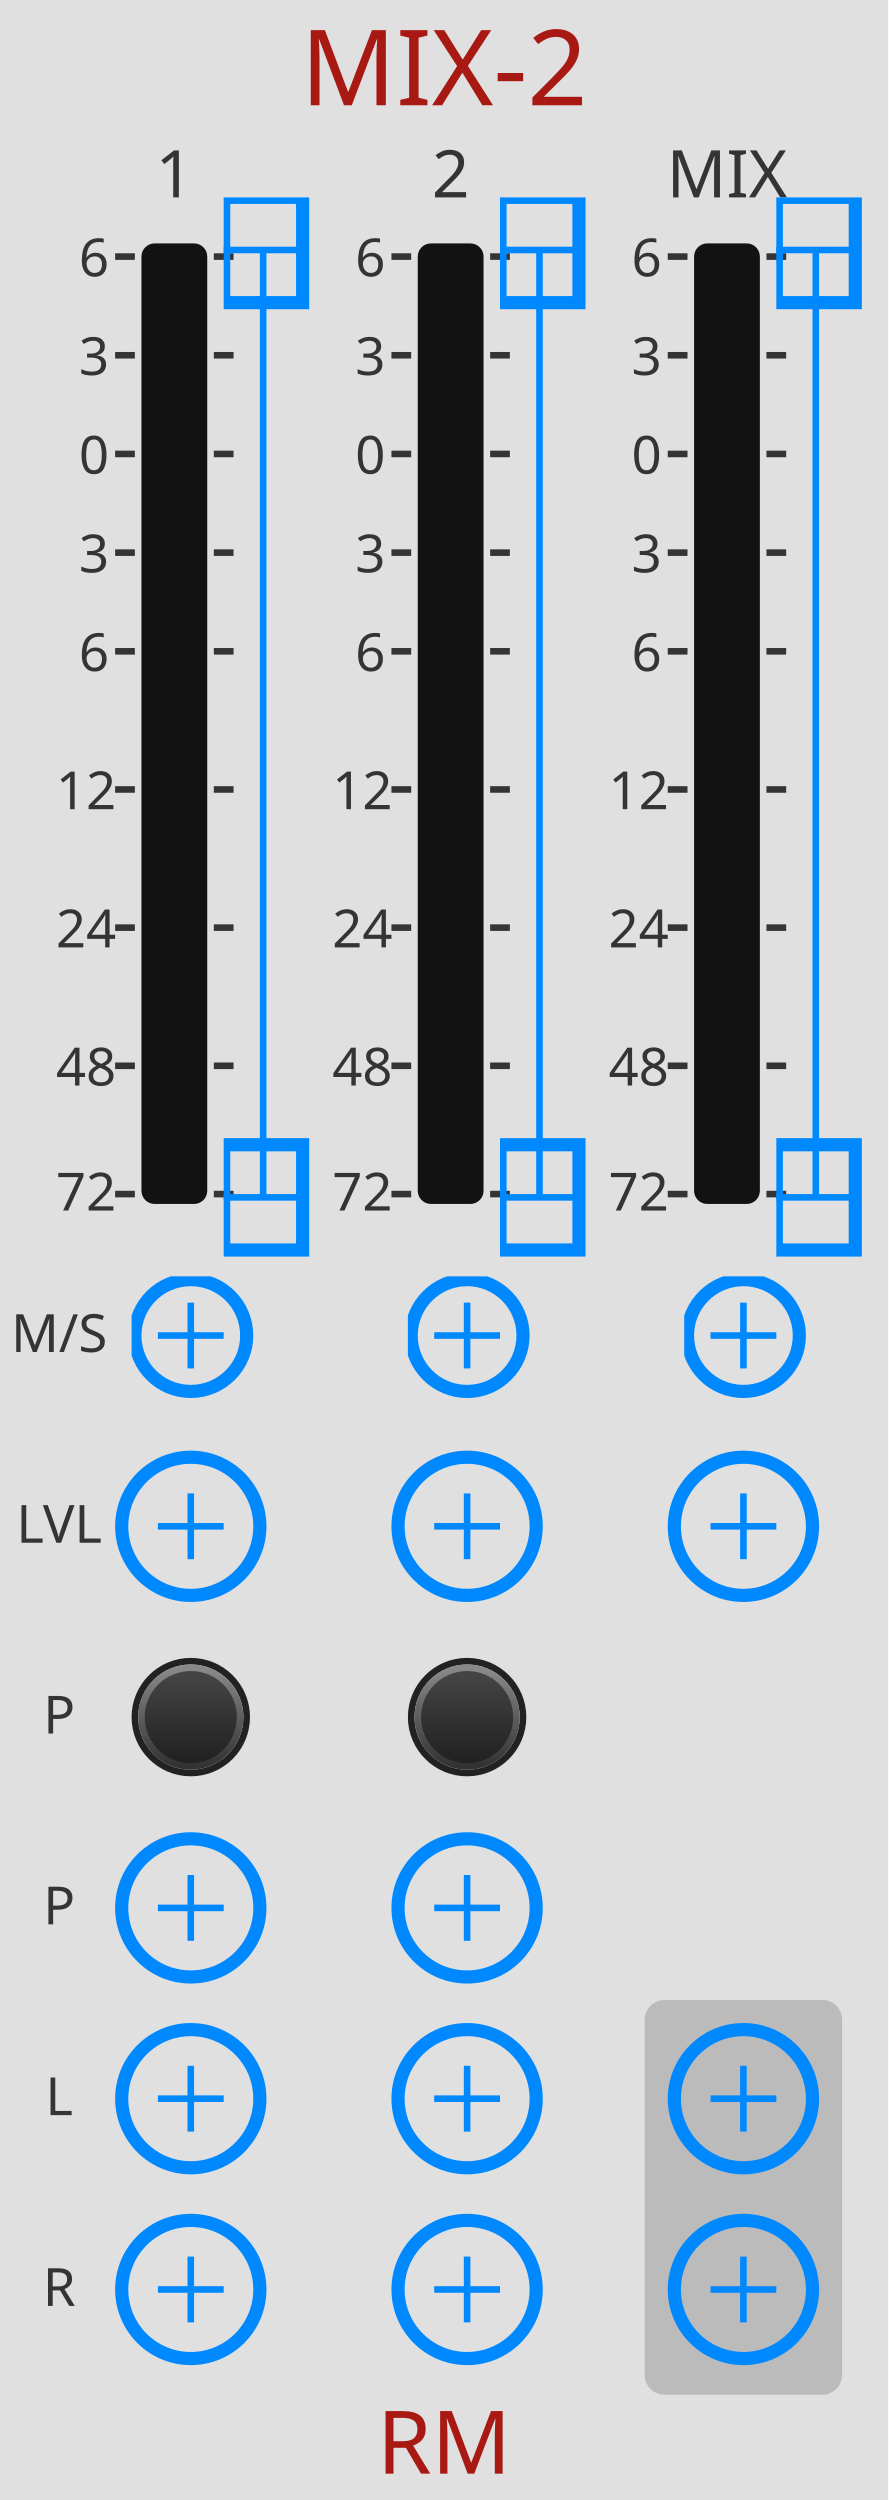
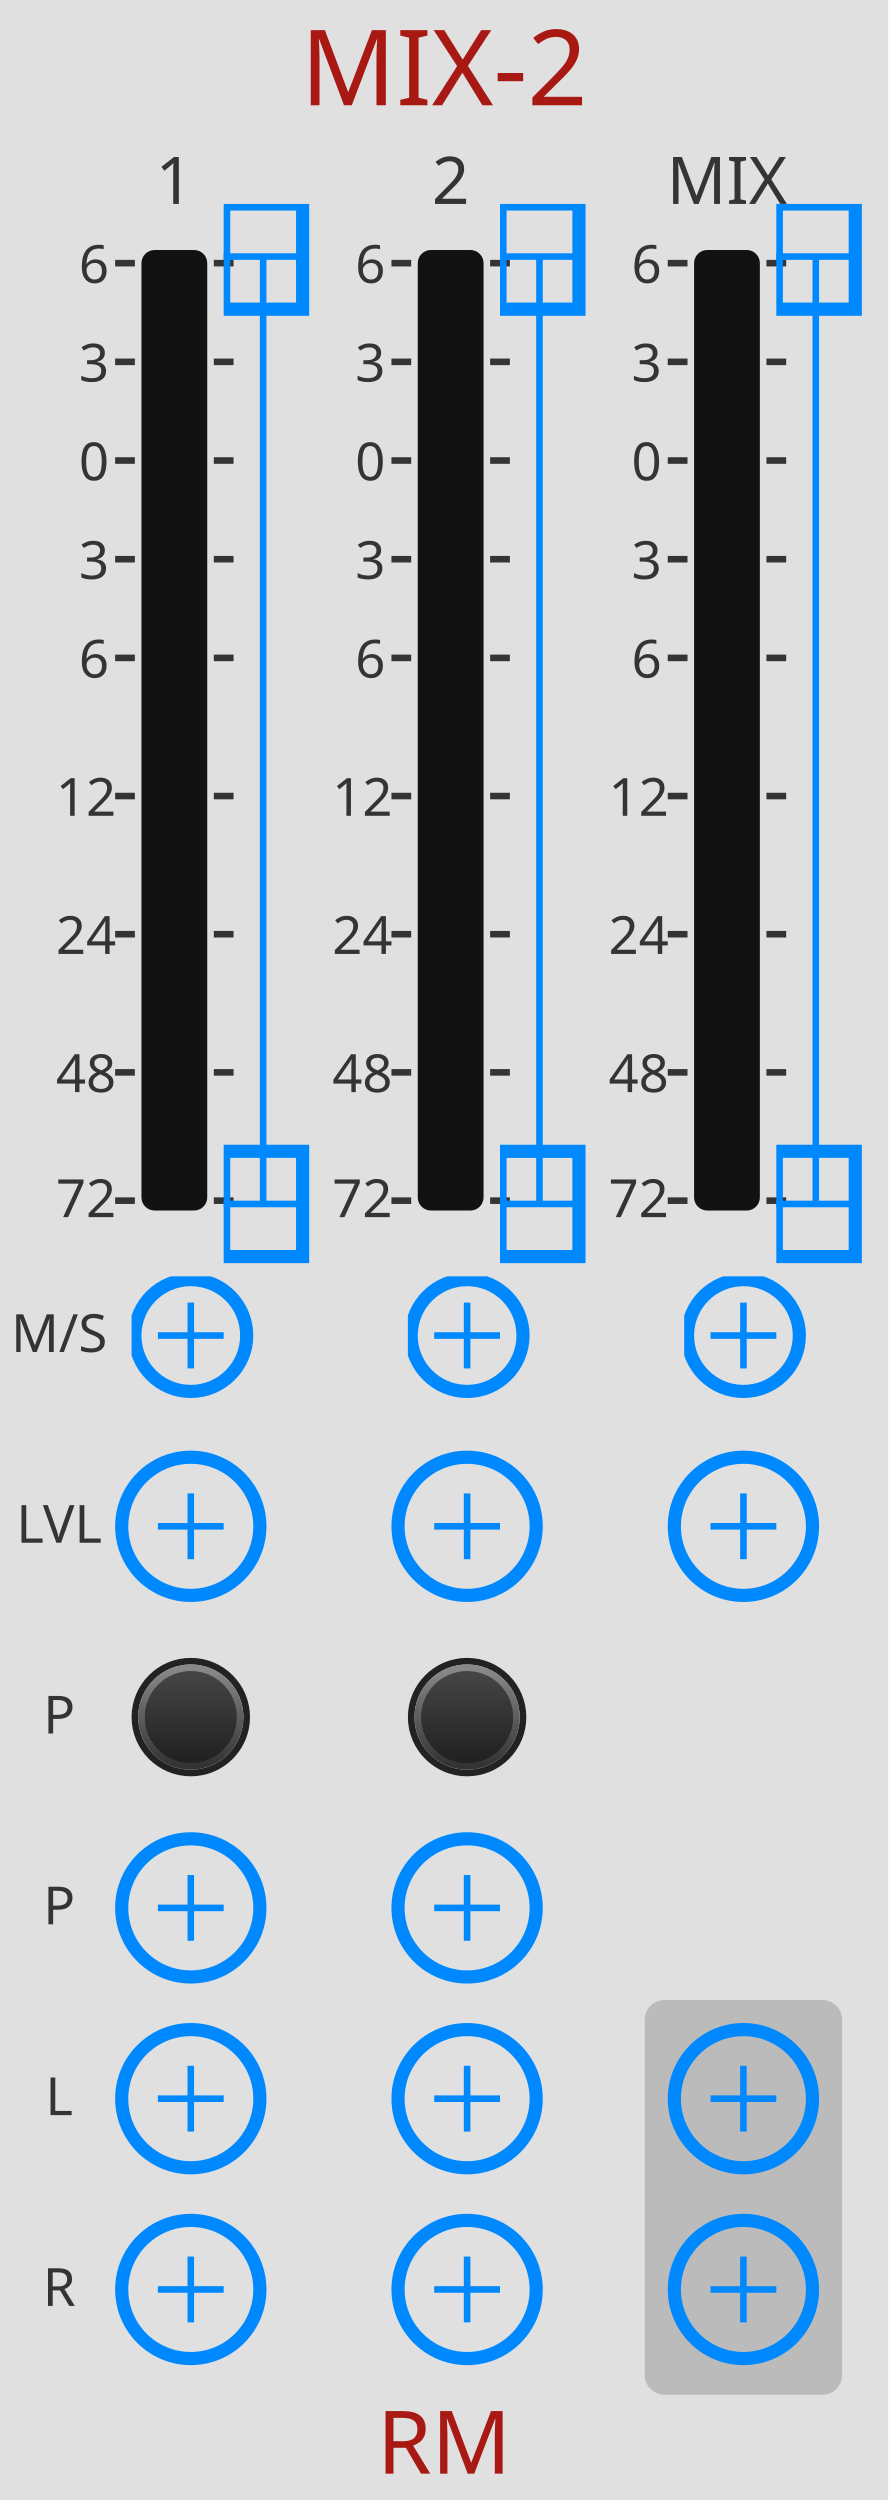
<svg xmlns="http://www.w3.org/2000/svg" xmlns:xlink="http://www.w3.org/1999/xlink" version="1.1" width="135" height="380" viewBox="0 0 135 380">
  <style>
    text.title {
      fill: #a91913;
      font-family: 'DIN Alternate';
      font-size: 12pt;
    }
    text.logo {
      fill: #a91913;
      font-family: 'DIN Alternate';
      font-size: 10pt;
    }
    text.big-label {
      fill: #343434;
      font-family: 'DIN Alternate';
      font-size: 7.5pt;
    }
    text.label {
      fill: #343434;
      font-family: 'DIN Alternate';
      font-size: 6pt;
    }
    .background {
      fill: #e0e0e0;
    }
    .output {
      fill: #bbbbbb;
    }
    polyline.icon {
      stroke: #343434;
      stroke-width: 1.2;
      fill: none;
    }
    polyline.connect {
      stroke: #343434;
      stroke-width: 1;
      fill: none;
    }

    .blueprint {
      stroke: #08f;
      fill: none;
    }
  </style>
  <defs>
    <linearGradient id="smallKnobMediumGradient">
      <stop offset="5%" stop-color="#888" />
      <stop offset="95%" stop-color="#333" />
    </linearGradient>
    <linearGradient id="smallKnobDarkGradient">
      <stop offset="5%" stop-color="#444" />
      <stop offset="95%" stop-color="#222" />
    </linearGradient>
    <symbol id="knob18">
      <g transform="translate(9 9)">
        <circle r="8.5" stroke="#222" fill="none" />
        <circle r="8" fill="url('#smallKnobMediumGradient')" transform="rotate(90)" />
        <circle r="7" fill="url('#smallKnobDarkGradient')" transform="rotate(90)" />
      </g>
    </symbol>
    <symbol id="toggleButton">
      <g transform="translate(9 9)">
        <polyline points="-5,0 5,0" stroke-width="1" class="blueprint" />
        <polyline points="0,-5 0,5" stroke-width="1" class="blueprint" />
        <circle cx="0" cy="0" r="8.5" stroke-width="2" class="blueprint" />
      </g>
    </symbol>
    <symbol id="port">
      <g transform="translate(12 12)">
        <polyline points="-5,0 5,0" stroke-width="1" class="blueprint" />
        <polyline points="0,-5 0,5" stroke-width="1" class="blueprint" />
        <circle cx="0" cy="0" r="10.5" stroke-width="2" class="blueprint" />
      </g>
    </symbol>
    <symbol id="meter">
      <g transform="translate(20 6)">
        <text x="-14.5" y="3" class="label">6</text>
        <text x="-14.5" y="18" class="label">3</text>
        <text x="-14.5" y="33" class="label">0</text>
        <text x="-14.5" y="48" class="label">3</text>
        <text x="-14.5" y="63" class="label">6</text>
        <text x="-18" y="84" class="label">12</text>
        <text x="-18" y="105" class="label">24</text>
        <text x="-18" y="126" class="label">48</text>
        <text x="-18" y="145" class="label">72</text>
        <polyline points="-9   0   -6   0" class="connect" />
        <polyline points="-9  15   -6  15" class="connect" />
        <polyline points="-9  30   -6  30" class="connect" />
        <polyline points="-9  45   -6  45" class="connect" />
        <polyline points="-9  60   -6  60" class="connect" />
        <polyline points="-9  81   -6  81" class="connect" />
        <polyline points="-9 102   -6 102" class="connect" />
        <polyline points="-9 123   -6 123" class="connect" />
        <polyline points="-9 142.5 -6 142.5" class="connect" />
        <polyline points="6   0   9   0" class="connect" />
        <polyline points="6  15   9  15" class="connect" />
        <polyline points="6  30   9  30" class="connect" />
        <polyline points="6  45   9  45" class="connect" />
        <polyline points="6  60   9  60" class="connect" />
        <polyline points="6  81   9  81" class="connect" />
        <polyline points="6 102   9 102" class="connect" />
        <polyline points="6 123   9 123" class="connect" />
        <polyline points="6 142.5 9 142.5" class="connect" />
        <rect x="-5" y="-2" width="10" height="146" rx="2" fill="#121212" />
      </g>
    </symbol>
    <symbol id="fader">
      <g transform="translate(6 8)">
        <polyline points="0,0 0,144" stroke-width="1" class="blueprint" />
        <rect x="-6" y="-8" width="12" height="16" stroke-width="2" class="blueprint" />
        <polyline points="-6,0 6,0" stroke-width="1" class="blueprint" />
        <g transform="translate(0 144)">
          <rect x="-6" y="-8" width="12" height="16" stroke-width="2" class="blueprint" />
          <polyline points="-6,0 6,0" stroke-width="1" class="blueprint" />
        </g>
      </g>
    </symbol>
  </defs>
  <rect class="background" width="100%" height="100%" />
  <text class="title" x="50%" y="16" text-anchor="middle">MIX-2</text>
  <text class="logo" x="50%" y="376" text-anchor="middle">RM</text>
  <g transform="translate(29 0)">
    <g transform="translate(-20 203)">
      <text x="0" y="2.5" class="label" text-anchor="middle">M/S</text>
    </g>
    <g transform="translate(-20 232)">
      <text x="0" y="2.5" class="label" text-anchor="middle">LVL</text>
    </g>
    <g transform="translate(-20 261)">
      <text x="0" y="2.5" class="label" text-anchor="middle">P</text>
    </g>
    <g transform="translate(-20 290)">
      <text x="0" y="2.5" class="label" text-anchor="middle">P</text>
    </g>
    <g transform="translate(-20 319)">
      <text x="0" y="2.5" class="label" text-anchor="middle">L</text>
    </g>
    <g transform="translate(-20 348)">
      <text x="0" y="2.5" class="label" text-anchor="middle">R</text>
    </g>
  </g>
-   <g transform="translate(29 38)">
+   <g transform="translate(29 39)">
    <g transform="translate(-2.5 -8)">
      <text x="0" y="0" class="big-label" text-anchor="middle">1</text>
    </g>
    <g transform="translate(-2.5 0)">
      <use xlink:href="#meter" transform="translate(-20 -5)" />
    </g>
    <g transform="translate(11 0)">
      <use xlink:href="#fader" transform="translate(-6 -8)" />
    </g>
  </g>
  <g transform="translate(29 203)">
    <use xlink:href="#toggleButton" transform="translate(-9 -9)" />
  </g>
  <g transform="translate(29 232)">
    <use xlink:href="#port" transform="translate(-12 -12)" />
  </g>
  <g transform="translate(29 261)">
    <use xlink:href="#knob18" transform="translate(-9 -9)" />
  </g>
  <g transform="translate(29 290)">
    <use xlink:href="#port" transform="translate(-12 -12)" />
  </g>
  <g transform="translate(29 319)">
    <use xlink:href="#port" transform="translate(-12 -12)" />
  </g>
  <g transform="translate(29 348)">
    <use xlink:href="#port" transform="translate(-12 -12)" />
  </g>
-   <g transform="translate(71 38)">
+   <g transform="translate(71 39)">
    <g transform="translate(-2.5 -8)">
      <text x="0" y="0" class="big-label" text-anchor="middle">2</text>
    </g>
    <g transform="translate(-2.5 0)">
      <use xlink:href="#meter" transform="translate(-20 -5)" />
    </g>
    <g transform="translate(11 0)">
      <use xlink:href="#fader" transform="translate(-6 -8)" />
    </g>
  </g>
  <g transform="translate(71 203)">
    <use xlink:href="#toggleButton" transform="translate(-9 -9)" />
  </g>
  <g transform="translate(71 232)">
    <use xlink:href="#port" transform="translate(-12 -12)" />
  </g>
  <g transform="translate(71 261)">
    <use xlink:href="#knob18" transform="translate(-9 -9)" />
  </g>
  <g transform="translate(71 290)">
    <use xlink:href="#port" transform="translate(-12 -12)" />
  </g>
  <g transform="translate(71 319)">
    <use xlink:href="#port" transform="translate(-12 -12)" />
  </g>
  <g transform="translate(71 348)">
    <use xlink:href="#port" transform="translate(-12 -12)" />
  </g>
-   <g transform="translate(113 38)">
+   <g transform="translate(113 39)">
    <g transform="translate(-2.5 -8)">
      <text x="0" y="0" class="big-label" text-anchor="middle">MIX</text>
    </g>
    <g transform="translate(-2.5 0)">
      <use xlink:href="#meter" transform="translate(-20 -5)" />
    </g>
    <g transform="translate(11 0)">
      <use xlink:href="#fader" transform="translate(-6 -8)" />
    </g>
  </g>
  <g transform="translate(113 203)">
    <use xlink:href="#toggleButton" transform="translate(-9 -9)" />
  </g>
  <g transform="translate(113 232)">
    <use xlink:href="#port" transform="translate(-12 -12)" />
  </g>
  <g transform="translate(113 319)">
    <rect x="-15" y="-15" width="30" height="60" rx="3" class="output" />
    <use xlink:href="#port" transform="translate(-12 -12)" />
  </g>
  <g transform="translate(113 348)">
    <use xlink:href="#port" transform="translate(-12 -12)" />
  </g>
</svg>
